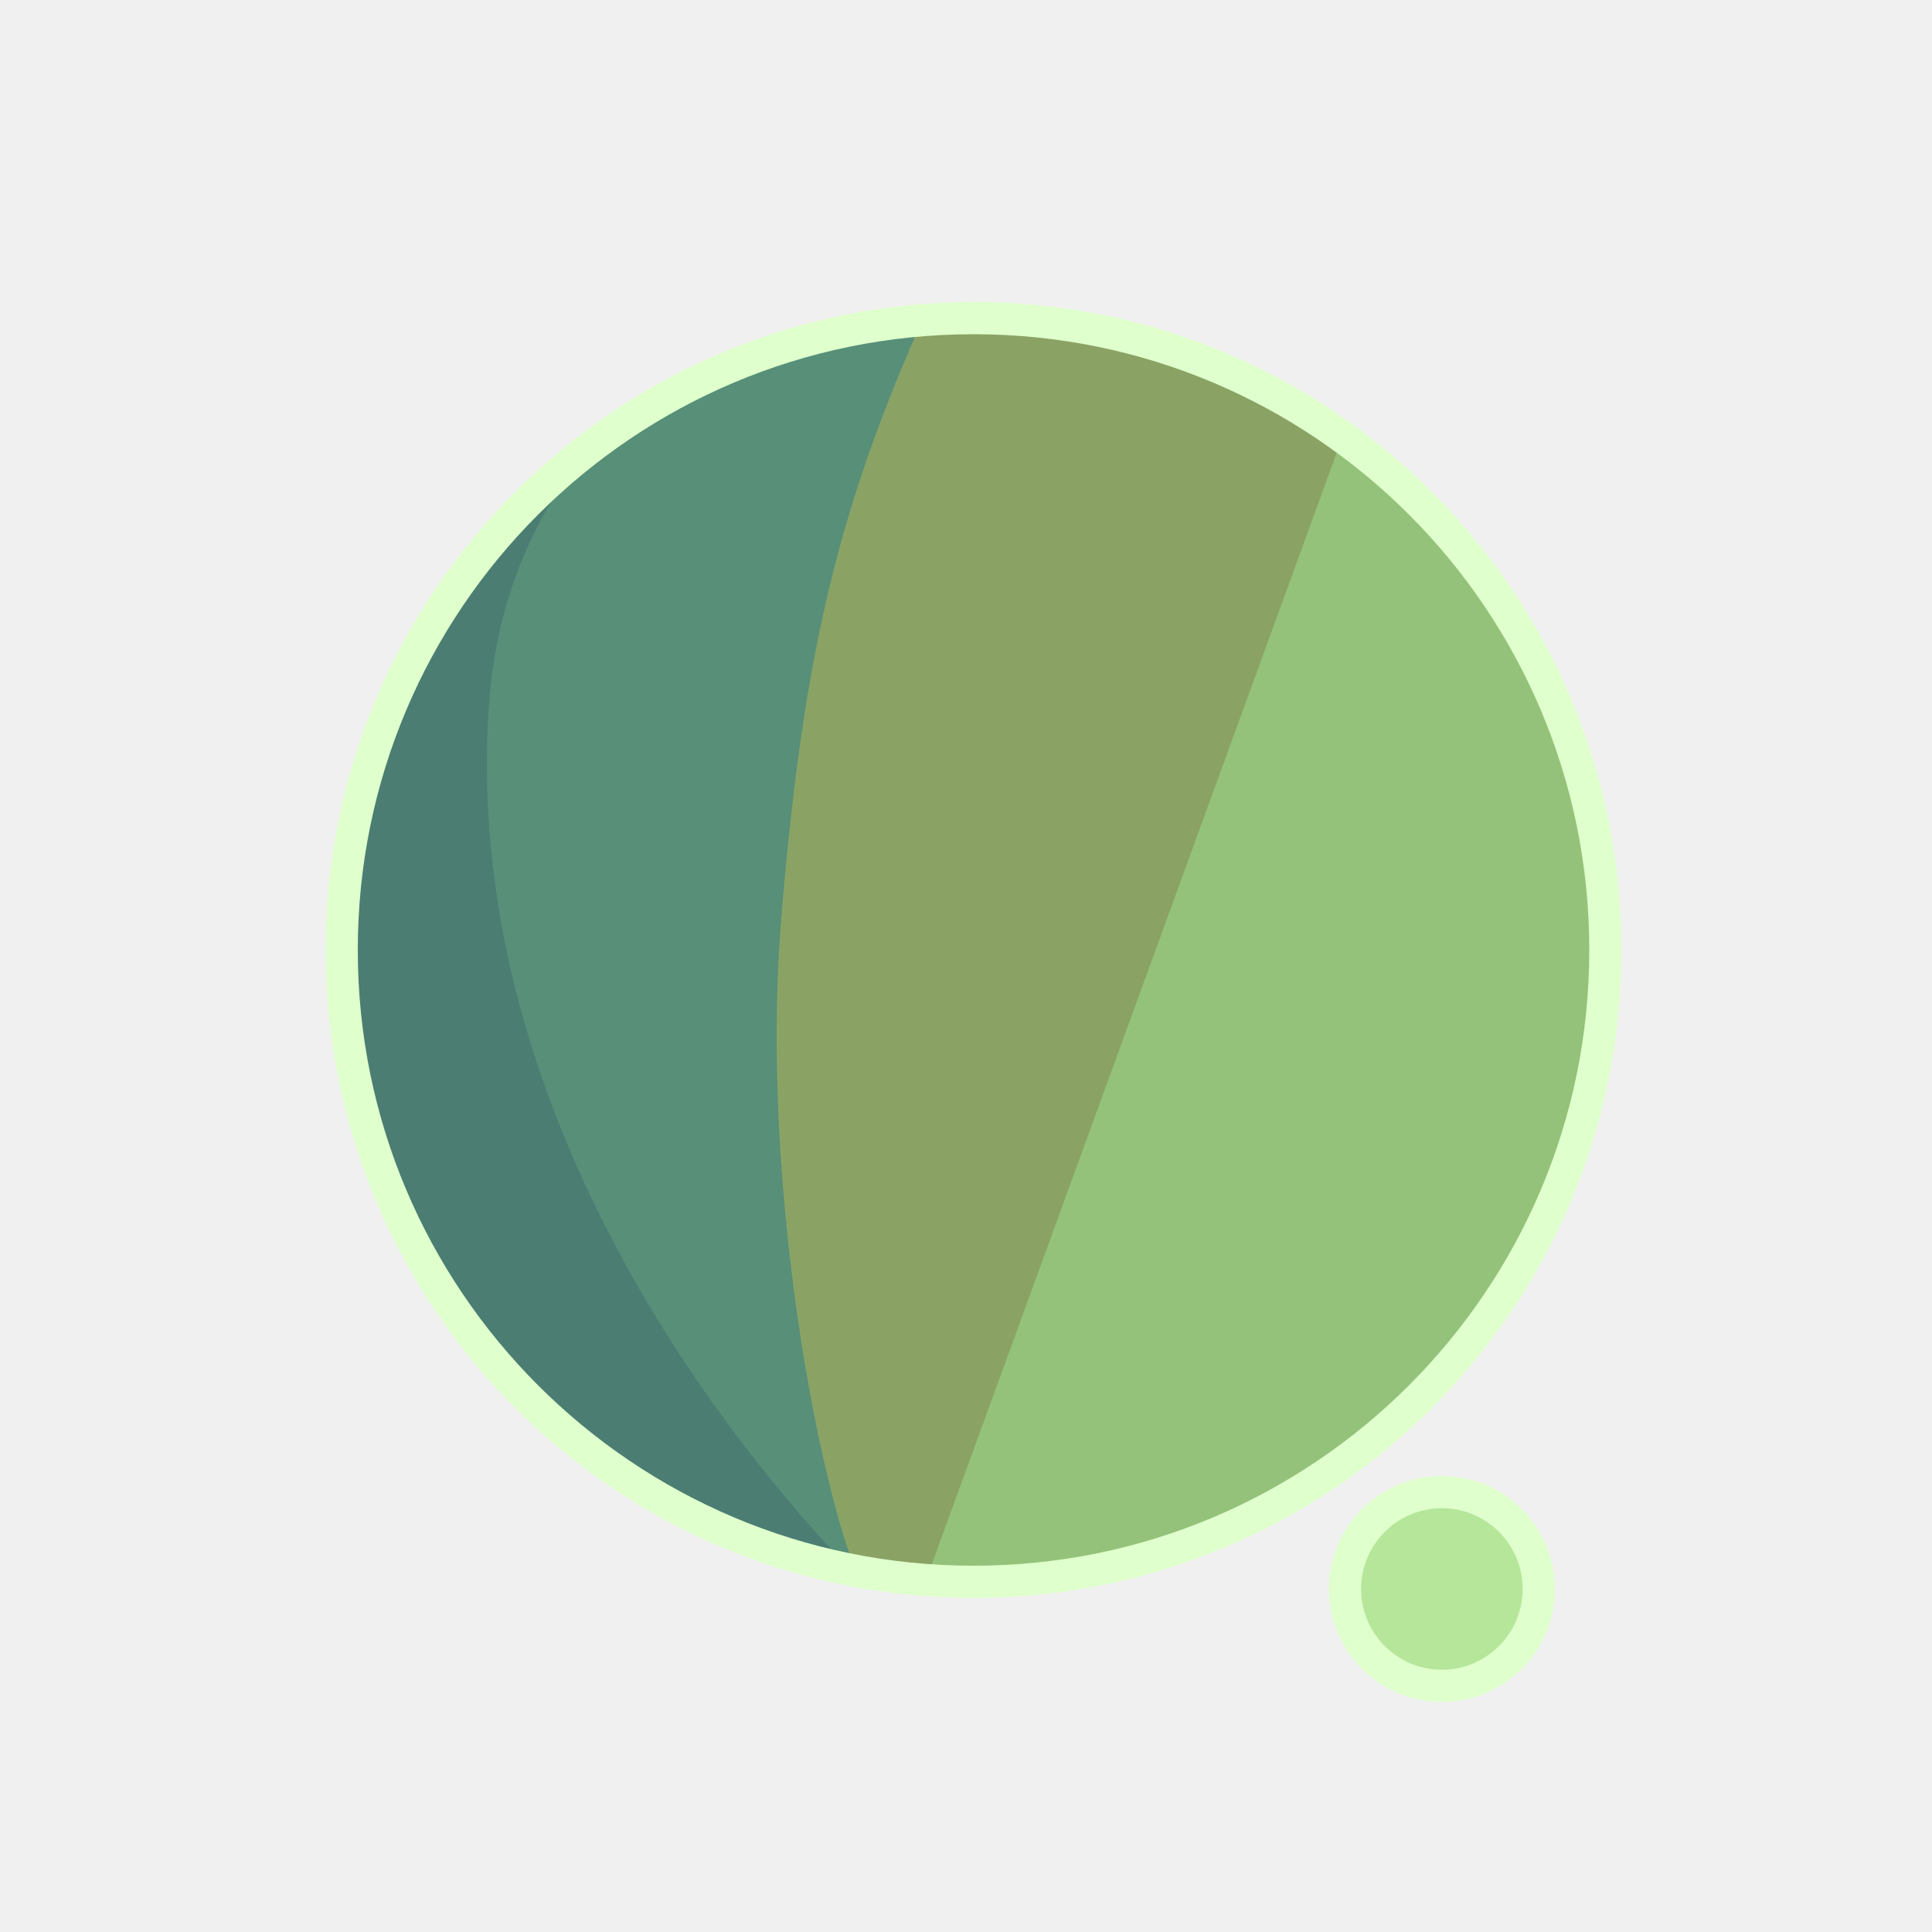
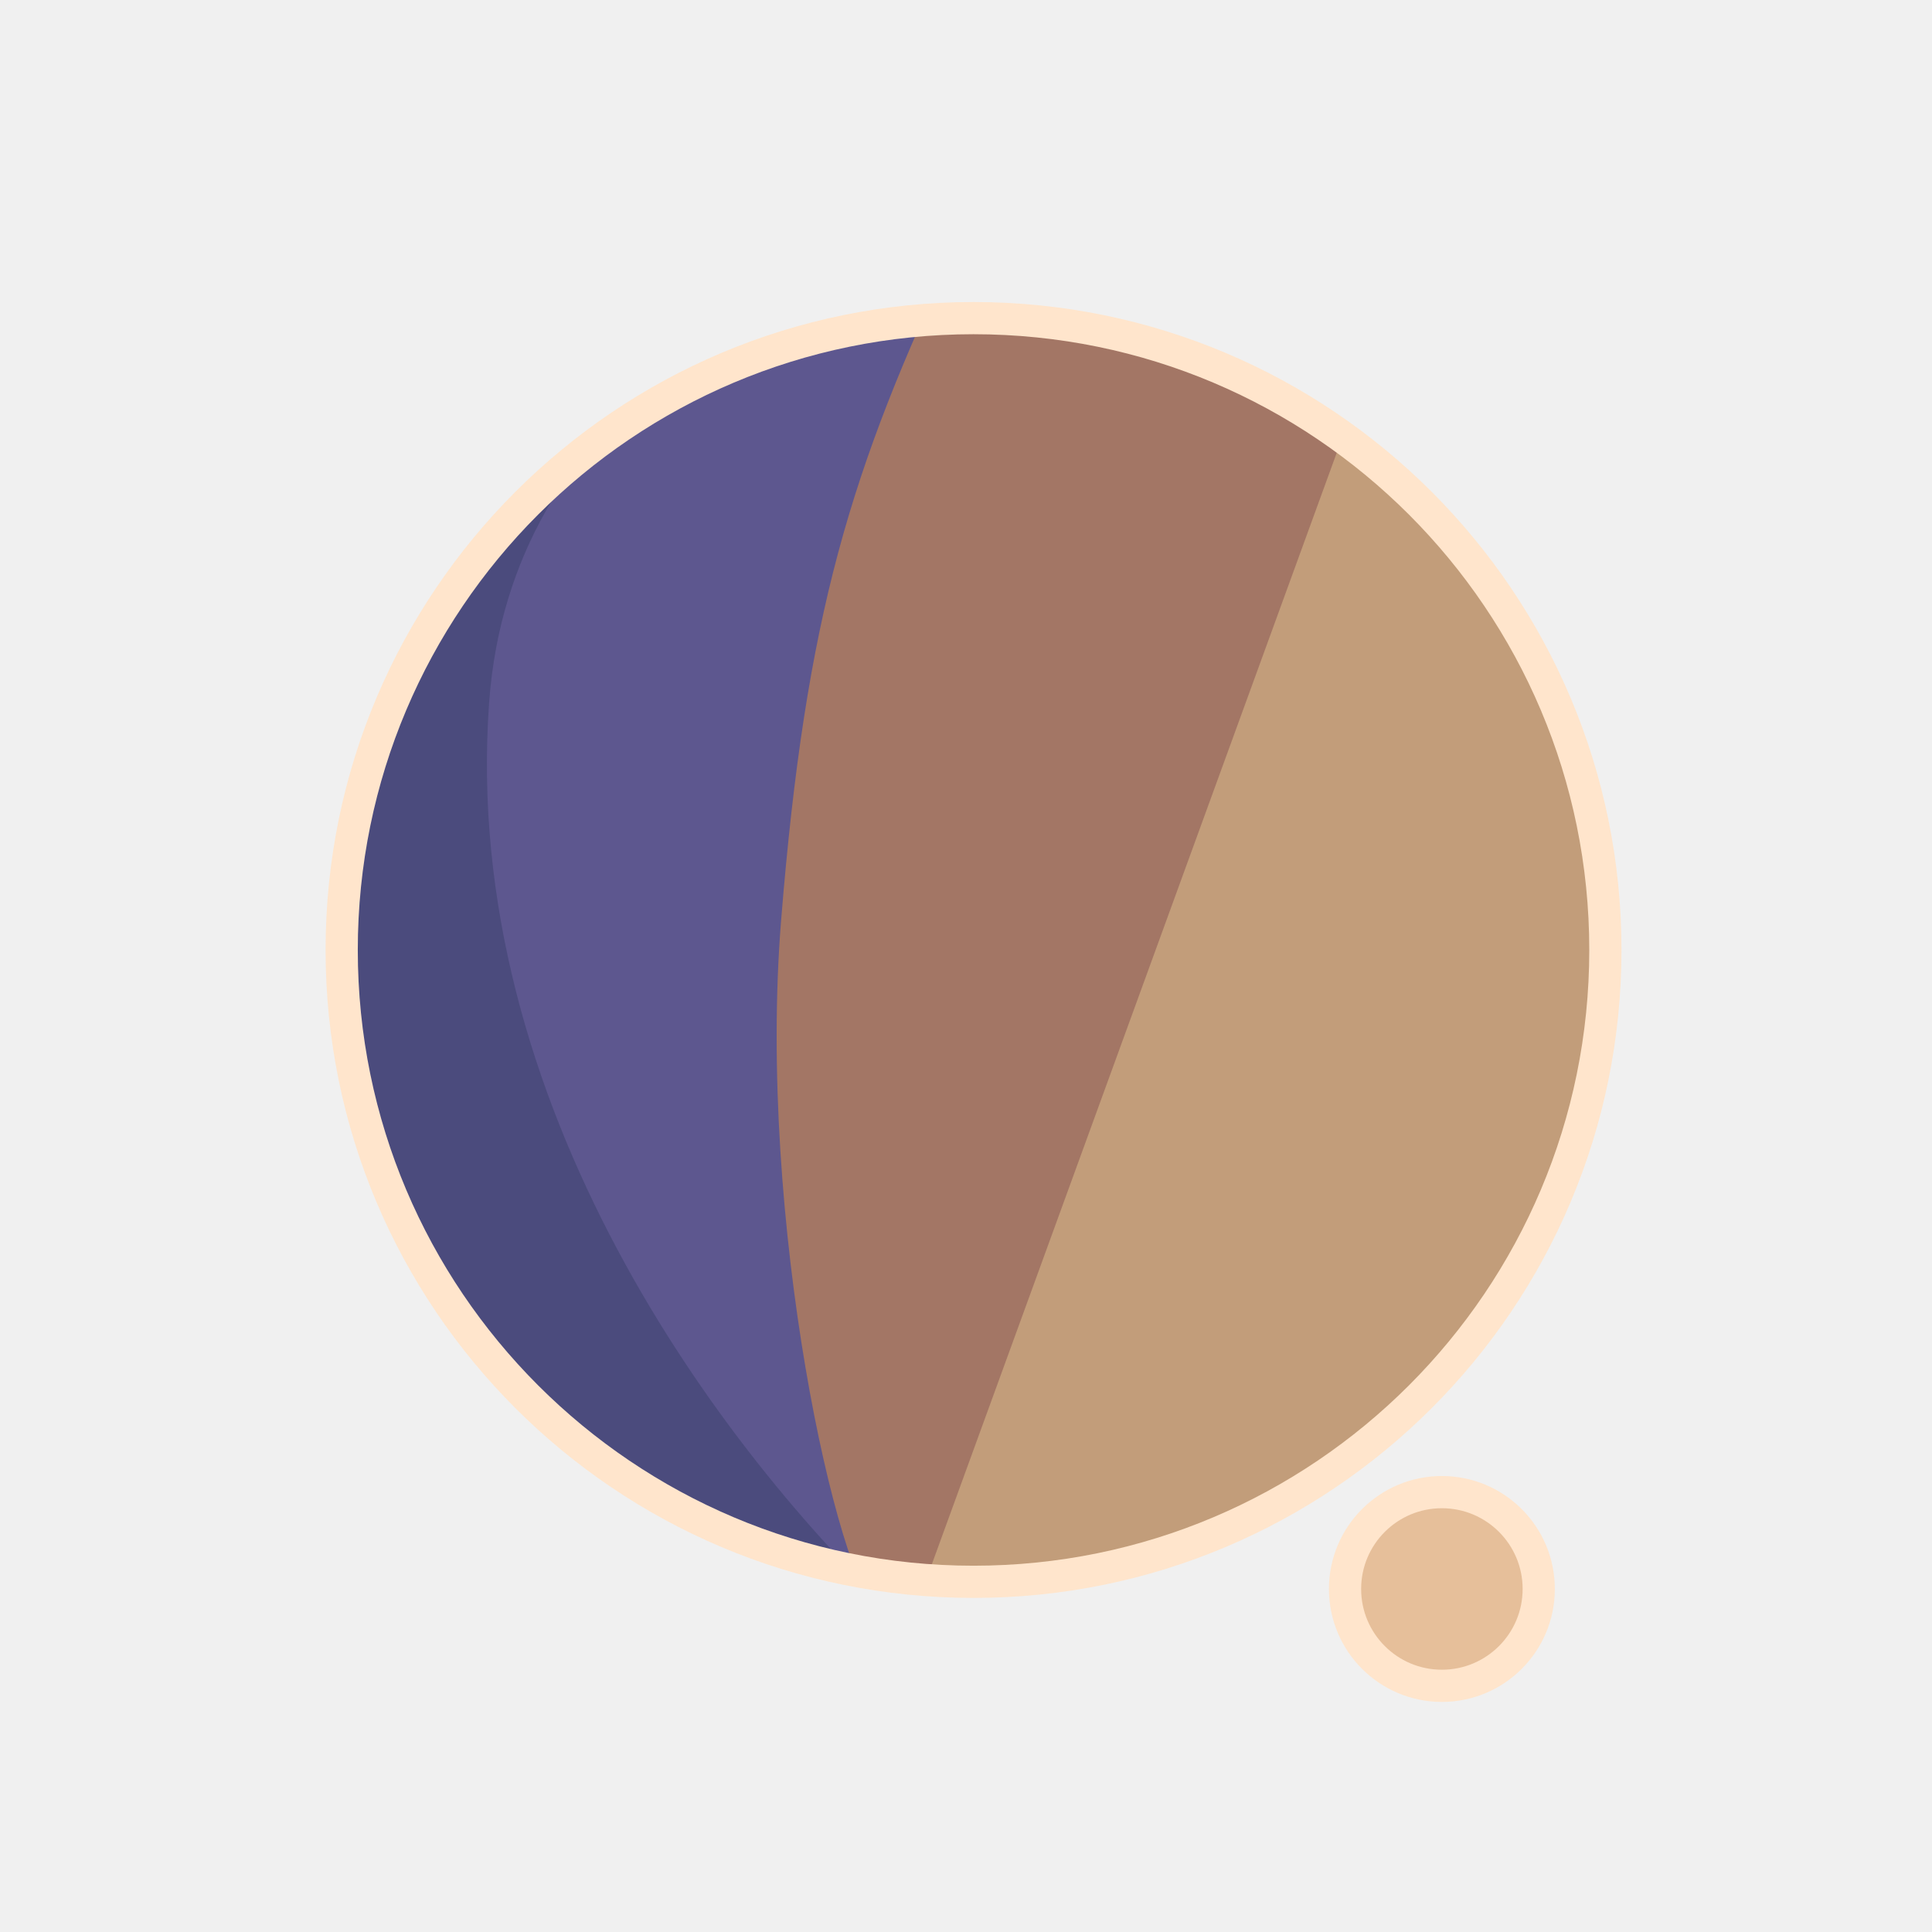
<svg xmlns="http://www.w3.org/2000/svg" width="300" height="300" viewBox="0 0 79.375 79.375" version="1.1" id="svg1">
  <defs id="defs1">
    <filter id="mask-powermask-path-effect5_inverse" style="color-interpolation-filters:sRGB" height="100" width="100" x="-50" y="-50">
      <feColorMatrix id="mask-powermask-path-effect5_primitive1" values="1" type="saturate" result="fbSourceGraphic" />
      <feColorMatrix id="mask-powermask-path-effect5_primitive2" values="-1 0 0 0 1 0 -1 0 0 1 0 0 -1 0 1 0 0 0 1 0 " in="fbSourceGraphic" />
    </filter>
    <clipPath clipPathUnits="userSpaceOnUse" id="clipPath1">
      <circle style="display:inline;fill:#000000;fill-opacity:1;stroke:none;stroke-width:0.214" id="circle3" cx="44.886" cy="38.249" r="22.842" />
    </clipPath>
    <clipPath clipPathUnits="userSpaceOnUse" id="clipPath3">
      <circle style="display:inline;opacity:1;fill:#000000;fill-opacity:1;stroke:none;stroke-width:2.646;stroke-dasharray:none;stroke-opacity:1" id="circle4" cx="39.235" cy="39.029" r="25.959" />
    </clipPath>
    <clipPath clipPathUnits="userSpaceOnUse" id="clipPath4">
      <circle style="display:inline;opacity:1;fill:#000000;fill-opacity:1;stroke:none;stroke-width:0.243" id="circle5" cx="39.997" cy="39.029" r="25.959" />
    </clipPath>
    <clipPath clipPathUnits="userSpaceOnUse" id="clipPath19">
      <g id="g20" style="display:inline">
        <circle style="display:inline;opacity:1;fill:#ffffff;fill-opacity:1;stroke:#000000;stroke-width:1.323;stroke-dasharray:none;stroke-opacity:1" id="circle20" cx="39.997" cy="39.029" r="25.959" />
        <path style="display:inline;fill:#ffffff;fill-opacity:1;stroke:none;stroke-width:1.323;stroke-linecap:round;stroke-linejoin:round;stroke-dasharray:none;stroke-opacity:1" d="M 40.972,71.749 65.107,9.074 51.262,8.513 29.654,71.374 Z" id="path20" />
      </g>
    </clipPath>
  </defs>
  <g id="layer1">
-     <circle style="display:inline;opacity:1;fill:#94C27A;fill-opacity:1;stroke:none;stroke-width:2.646;stroke-dasharray:none;stroke-opacity:1" id="path1" cx="39.997" cy="39.029" r="25.959" />
-     <circle style="display:inline;opacity:1;fill:#B5E69A;fill-opacity:1;stroke:#DFFFCC;stroke-width:1.323;stroke-linecap:round;stroke-linejoin:round;stroke-dasharray:none;stroke-opacity:1" id="path23" cx="59.239" cy="65.282" r="3.979" />
-     <path style="display:inline;opacity:1;fill:#8AA365;fill-opacity:1;stroke:none;stroke-width:2.646;stroke-linecap:round;stroke-linejoin:round;stroke-dasharray:none;stroke-opacity:1" d="M 14.114,8.183 56.981,12.942 37.387,66.729 7.337,66.366 Z" id="path4" clip-path="url(#clipPath4)" />
-     <path style="display:inline;opacity:1;fill:#578F79;fill-opacity:1;stroke:none;stroke-width:2.646;stroke-linecap:round;stroke-linejoin:round;stroke-dasharray:none;stroke-opacity:1" d="m 38.537,10.093 c -4.366,9.204 -6.195,15.177 -7.208,27.727 -0.992,12.295 2.307,27.137 4.048,28.492 L 8.159,69.099 11.655,10.117 Z" id="path8" clip-path="url(#clipPath3)" transform="translate(0.7619726)" />
-     <path style="display:inline;opacity:1;fill:#4B7D73;fill-opacity:1;stroke:none;stroke-width:2.646;stroke-linecap:round;stroke-linejoin:round;stroke-dasharray:none;stroke-opacity:1" d="m 42.193,12.318 c -4.211,1.987 -14.039,6.189 -14.818,16.984 -1.049,14.531 8.417,27.086 14.901,33.188 l -22.177,3.33 -0.971,-51.47 z" id="path12" clip-path="url(#clipPath1)" transform="matrix(1.1365,0,0,1.1365,-11.01583,-4.44086)" />
+     <circle style="display:inline;opacity:1;fill:#C29D7A;fill-opacity:1;stroke:none;stroke-width:2.646;stroke-dasharray:none;stroke-opacity:1" id="path1" cx="39.997" cy="39.029" r="25.959" />
+     <circle style="display:inline;opacity:1;fill:#E6BF9A;fill-opacity:1;stroke:#FFE5CC;stroke-width:1.323;stroke-linecap:round;stroke-linejoin:round;stroke-dasharray:none;stroke-opacity:1" id="path23" cx="59.239" cy="65.282" r="3.979" />
+     <path style="display:inline;opacity:1;fill:#A37665;fill-opacity:1;stroke:none;stroke-width:2.646;stroke-linecap:round;stroke-linejoin:round;stroke-dasharray:none;stroke-opacity:1" d="M 14.114,8.183 56.981,12.942 37.387,66.729 7.337,66.366 Z" id="path4" clip-path="url(#clipPath4)" />
+     <path style="display:inline;opacity:1;fill:#5D578F;fill-opacity:1;stroke:none;stroke-width:2.646;stroke-linecap:round;stroke-linejoin:round;stroke-dasharray:none;stroke-opacity:1" d="m 38.537,10.093 c -4.366,9.204 -6.195,15.177 -7.208,27.727 -0.992,12.295 2.307,27.137 4.048,28.492 L 8.159,69.099 11.655,10.117 Z" id="path8" clip-path="url(#clipPath3)" transform="translate(0.7619726)" />
+     <path style="display:inline;opacity:1;fill:#4B4B7D;fill-opacity:1;stroke:none;stroke-width:2.646;stroke-linecap:round;stroke-linejoin:round;stroke-dasharray:none;stroke-opacity:1" d="m 42.193,12.318 c -4.211,1.987 -14.039,6.189 -14.818,16.984 -1.049,14.531 8.417,27.086 14.901,33.188 l -22.177,3.33 -0.971,-51.47 z" id="path12" clip-path="url(#clipPath1)" transform="matrix(1.1365,0,0,1.1365,-11.01583,-4.44086)" />
    <path style="display:inline;fill:none;stroke:#ffffff;stroke-width:5.292;stroke-linecap:round;stroke-linejoin:round;stroke-dasharray:none;stroke-opacity:1" d="M 56.155,14.893 37.161,67.307 c 0.345,-0.826 6.533,-17.661 9.644,-21.104 4.78,-5.292 13.008,-2.765 13.143,4.977 0.044,2.513 -1.431,15.998 -1.431,15.998" id="path2" clip-path="url(#clipPath19)" mask="none" />
-     <circle style="display:inline;opacity:1;fill:none;fill-opacity:0;stroke:#DFFFCC;stroke-width:1.323;stroke-dasharray:none;stroke-opacity:1" id="circle8" cx="39.997" cy="39.029" r="25.959" />
+     <circle style="display:inline;opacity:1;fill:none;fill-opacity:0;stroke:#FFE5CC;stroke-width:1.323;stroke-dasharray:none;stroke-opacity:1" id="circle8" cx="39.997" cy="39.029" r="25.959" />
  </g>
</svg>
